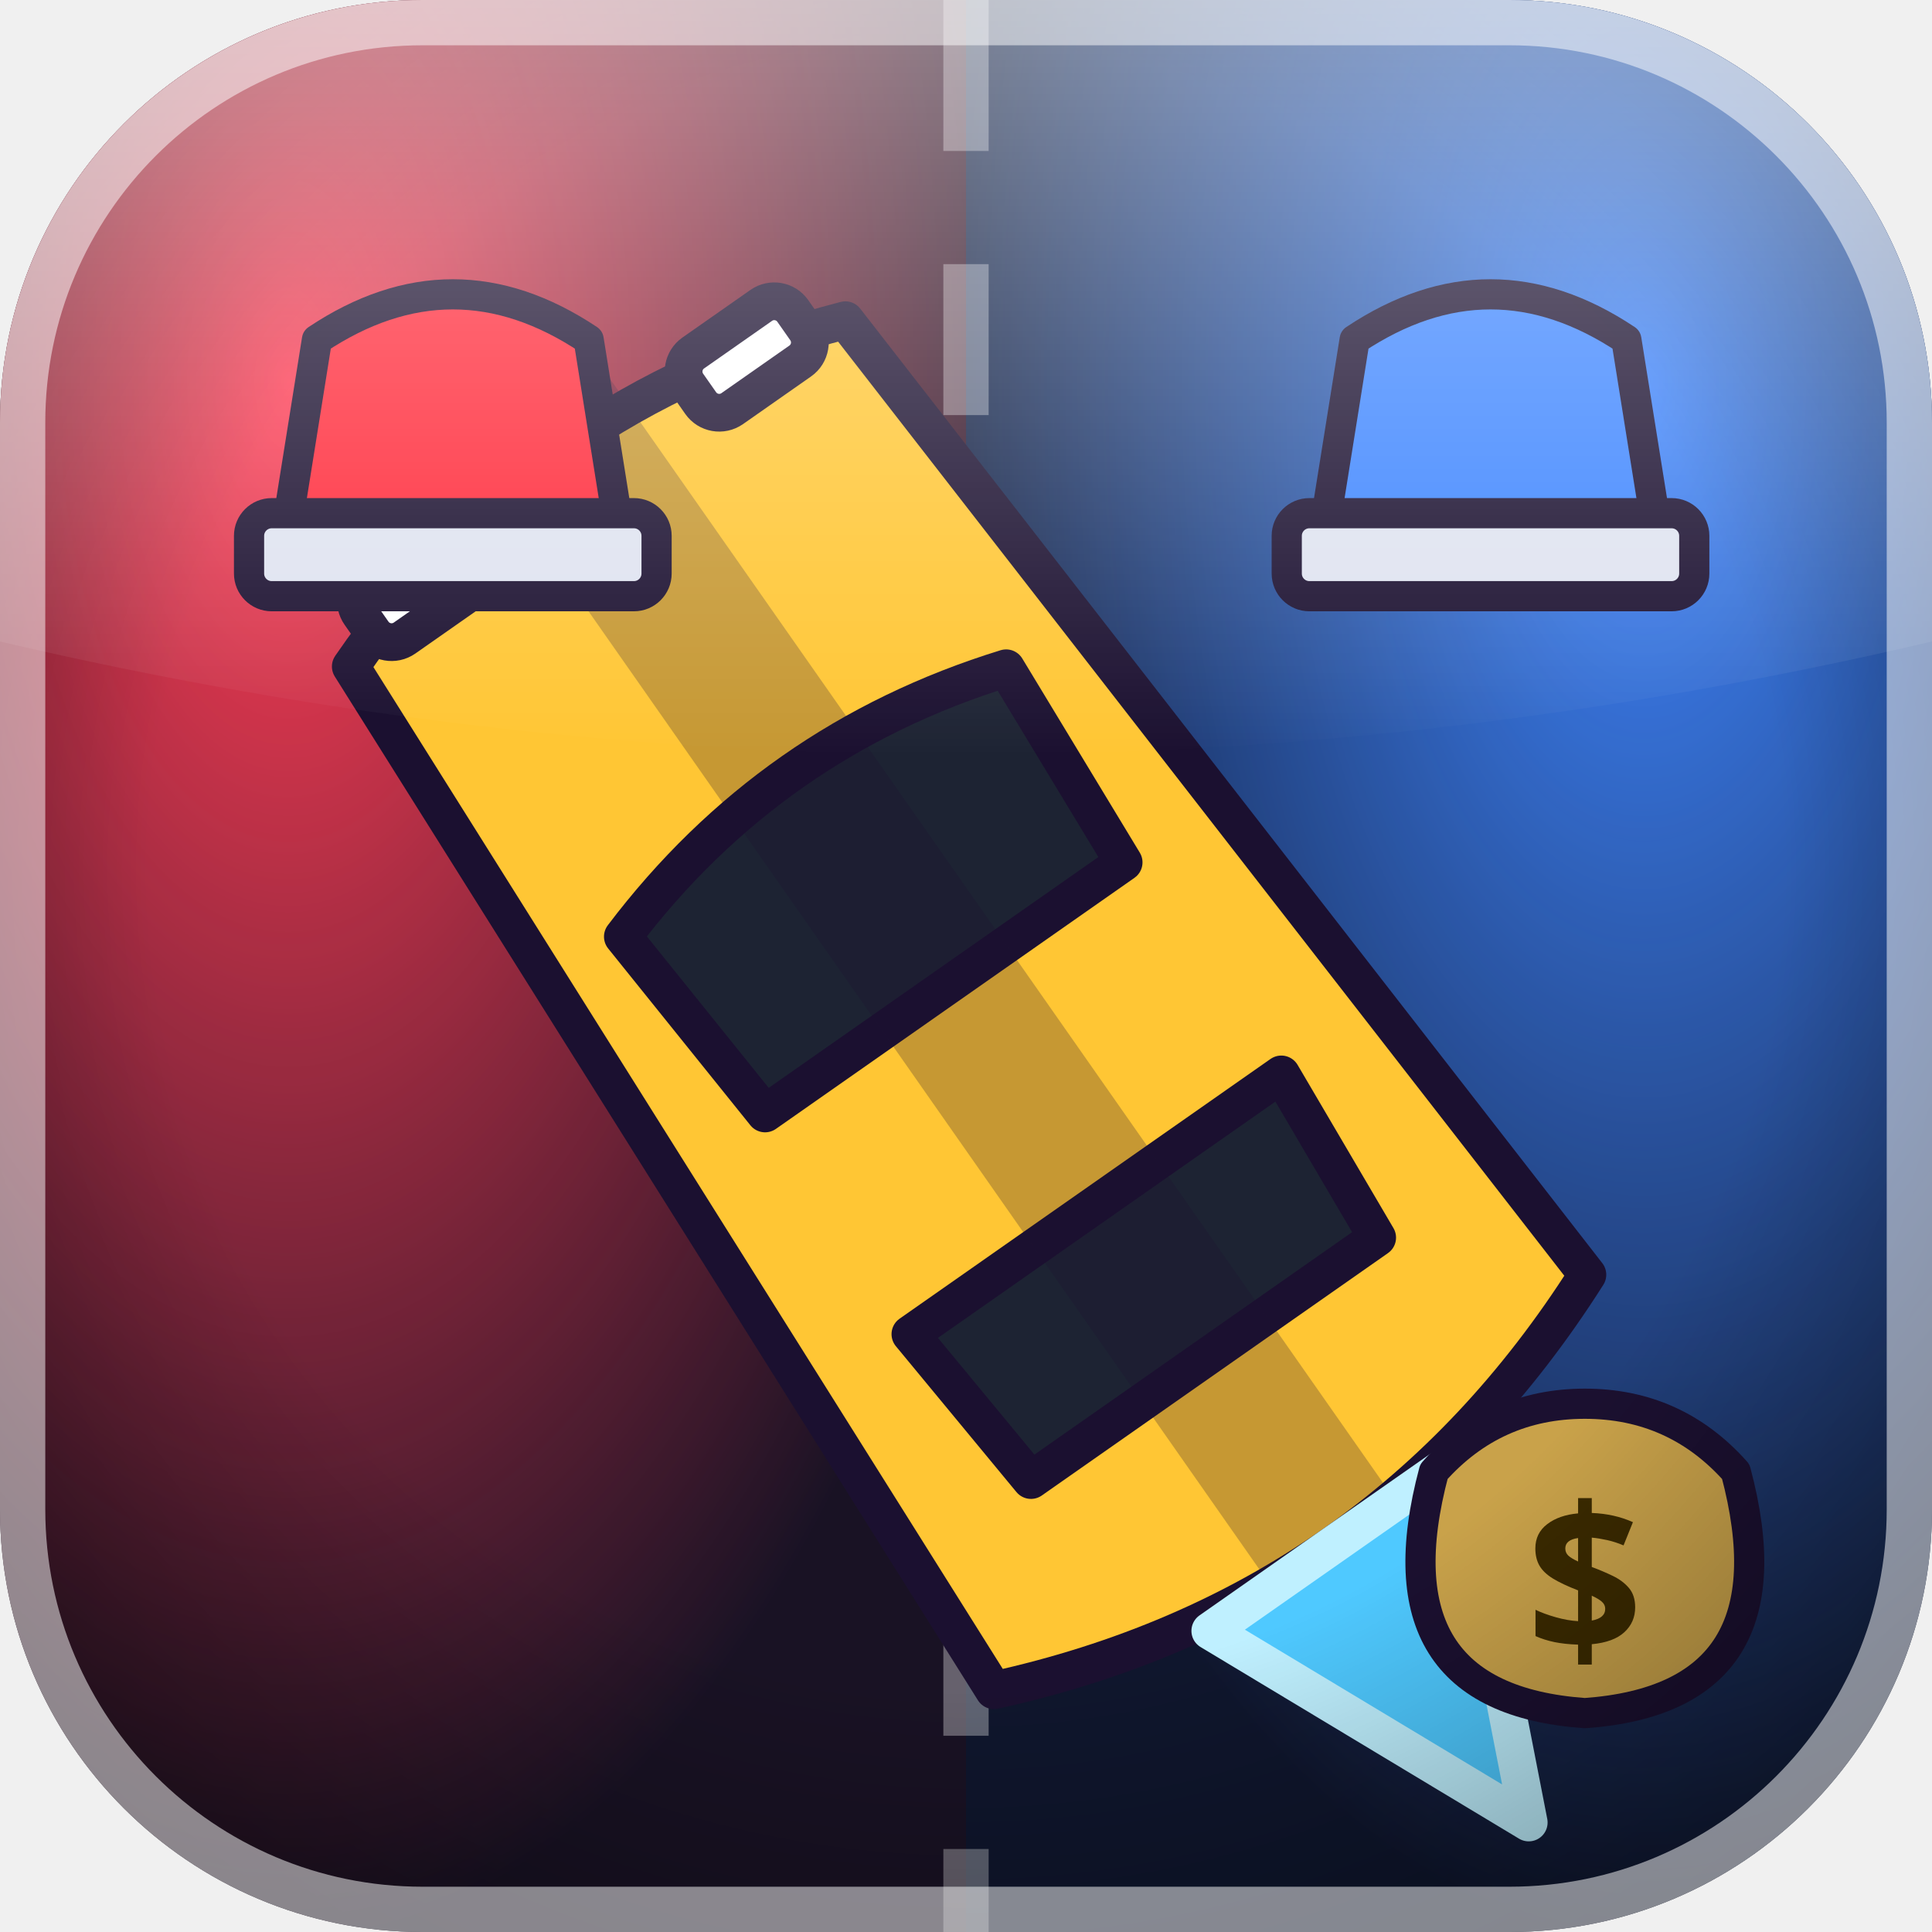
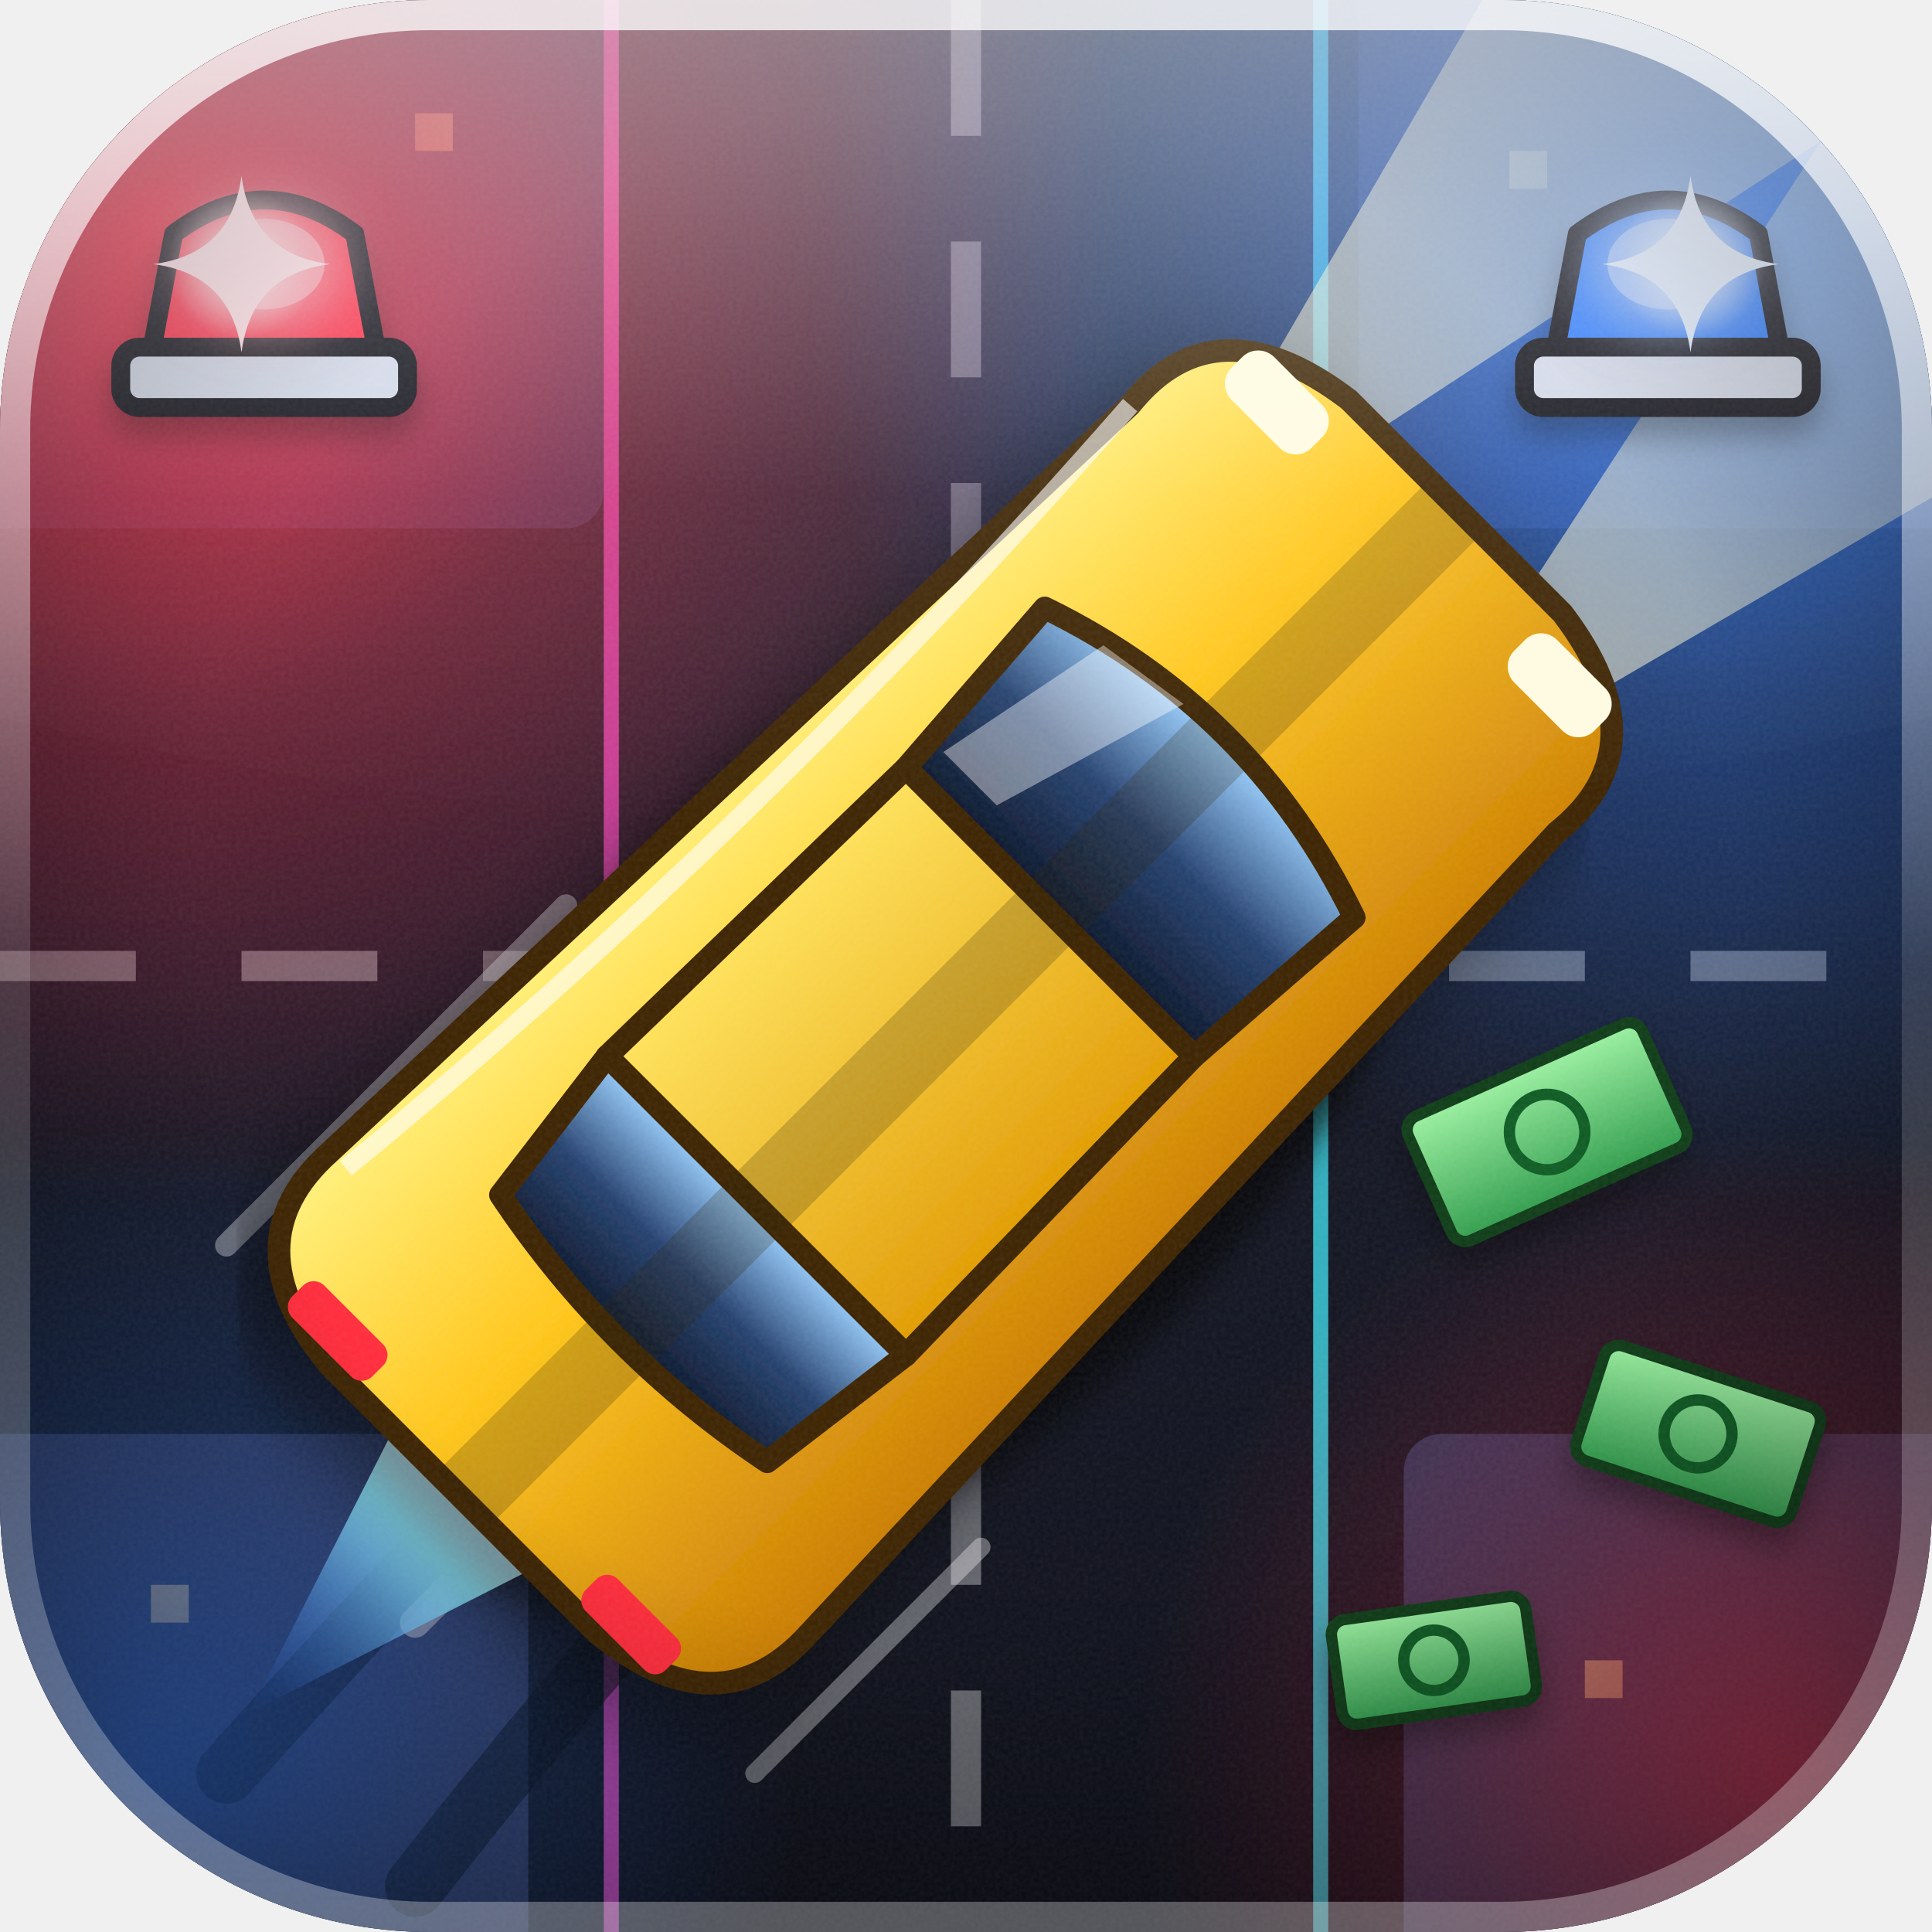
<svg xmlns="http://www.w3.org/2000/svg" viewBox="0 0 512 512">
  <defs>
    <clipPath id="sq">
-       <rect width="512" height="512" rx="112" />
+       <rect width="512" height="512" rx="114" />
    </clipPath>
+     <filter id="sh" x="-30%" y="-30%" width="160%" height="160%">
+       <feDropShadow dx="0" dy="12" stdDeviation="10" flood-color="#000" flood-opacity=".45" />
+     </filter>
+     <filter id="sh2" x="-30%" y="-30%" width="160%" height="160%">
+       <feDropShadow dx="0" dy="5" stdDeviation="4" flood-color="#000" flood-opacity=".35" />
+     </filter>
+     <filter id="glow" x="-80%" y="-80%" width="260%" height="260%">
+       <feGaussianBlur stdDeviation="9" result="b" />
+       <feMerge>
+         <feMergeNode in="b" />
+         <feMergeNode in="b" />
+         <feMergeNode in="SourceGraphic" />
+       </feMerge>
+     </filter>
+     <filter id="blur" x="-50%" y="-50%" width="200%" height="200%">
+       <feGaussianBlur stdDeviation="14" />
+     </filter>
+     <filter id="blur4" x="-50%" y="-50%" width="200%" height="200%">
+       <feGaussianBlur stdDeviation="4" />
+     </filter>
+     <filter id="grain" x="0" y="0" width="100%" height="100%">
+       <feTurbulence type="fractalNoise" baseFrequency=".85" numOctaves="2" seed="7" />
+       <feColorMatrix values="0 0 0 0 1  0 0 0 0 1  0 0 0 0 1  0 0 0 .07 0" />
+     </filter>
    <linearGradient id="gloss" x1="0" y1="0" x2="0" y2="1">
-       <stop offset="0" stop-color="#fff" stop-opacity=".45" />
+       <stop offset="0" stop-color="#fff" stop-opacity=".42" />
+       <stop offset=".6" stop-color="#fff" stop-opacity=".06" />
      <stop offset="1" stop-color="#fff" stop-opacity="0" />
    </linearGradient>
-     <radialGradient id="vig" cx="50%" cy="45%" r="70%">
-       <stop offset=".6" stop-color="#000" stop-opacity="0" />
-       <stop offset="1" stop-color="#000" stop-opacity=".45" />
+     <radialGradient id="vig" cx=".5" cy=".45" r=".72">
+       <stop offset=".55" stop-color="#000" stop-opacity="0" />
+       <stop offset="1" stop-color="#000" stop-opacity=".5" />
    </radialGradient>
-     <radialGradient id="red" cx="30%" cy="20%" r="80%">
-       <stop offset="0" stop-color="#ff3d55" />
-       <stop offset="1" stop-color="#ff3d55" stop-opacity=".05" />
+     <linearGradient id="rim" x1="0" y1="0" x2="0" y2="1">
+       <stop offset="0" stop-color="#fff" stop-opacity=".75" />
+       <stop offset=".5" stop-color="#fff" stop-opacity=".12" />
+       <stop offset="1" stop-color="#fff" stop-opacity=".3" />
+     </linearGradient>
+     <radialGradient id="spark">
+       <stop offset="0" stop-color="#fff" />
+       <stop offset=".3" stop-color="#fff" stop-opacity=".8" />
+       <stop offset="1" stop-color="#fff" stop-opacity="0" />
    </radialGradient>
-     <radialGradient id="blue" cx="70%" cy="20%" r="80%">
-       <stop offset="0" stop-color="#3f86ff" />
-       <stop offset="1" stop-color="#3f86ff" stop-opacity=".05" />
+     <linearGradient id="asph" x1="0" y1="0" x2="0" y2="1">
+       <stop offset="0" stop-color="#1e2234" />
+       <stop offset="1" stop-color="#0a0c16" />
+     </linearGradient>
+     <radialGradient id="red" cx="0.5" cy="0.5" r="0.5">
+       <stop offset="0" stop-color="#ff2a44" stop-opacity="0.95" />
+       <stop offset="0.5" stop-color="#ff2a44" stop-opacity="0.35" />
+       <stop offset="1" stop-color="#ff2a44" stop-opacity="0" />
    </radialGradient>
+     <radialGradient id="blue" cx="0.5" cy="0.5" r="0.5">
+       <stop offset="0" stop-color="#2a7aff" stop-opacity="0.95" />
+       <stop offset="0.5" stop-color="#2a7aff" stop-opacity="0.35" />
+       <stop offset="1" stop-color="#2a7aff" stop-opacity="0" />
+     </radialGradient>
+     <linearGradient id="body" x1="0" y1="0" x2="1" y2="0">
+       <stop offset="0" stop-color="#fff07a" />
+       <stop offset="0.4" stop-color="#ffc61a" />
+       <stop offset="1" stop-color="#c87a00" />
+     </linearGradient>
+     <linearGradient id="roof" x1="0" y1="0" x2="1" y2="0">
+       <stop offset="0" stop-color="#ffe25a" />
+       <stop offset="1" stop-color="#e09a00" />
+     </linearGradient>
+     <linearGradient id="glass" x1="0" y1="0" x2="0" y2="1">
+       <stop offset="0" stop-color="#9ad0ff" />
+       <stop offset="0.5" stop-color="#24406e" />
+       <stop offset="1" stop-color="#0a1428" />
+     </linearGradient>
+     <linearGradient id="beamv" x1="0" y1="1" x2="0" y2="0">
+       <stop offset="0" stop-color="#fff8d0" stop-opacity="0.55" />
+       <stop offset="1" stop-color="#fff8d0" stop-opacity="0" />
+     </linearGradient>
+     <linearGradient id="flame" x1="0" y1="0" x2="0" y2="1">
+       <stop offset="0" stop-color="#ffffff" />
+       <stop offset="0.3" stop-color="#8ae8ff" />
+       <stop offset="1" stop-color="#2a6aff" stop-opacity="0" />
+     </linearGradient>
+     <linearGradient id="bill" x1="0" y1="0" x2="0" y2="1">
+       <stop offset="0" stop-color="#9af0a0" />
+       <stop offset="1" stop-color="#2e9a4a" />
+     </linearGradient>
  </defs>
  <g clip-path="url(#sq)">
-     <rect width="512" height="512" fill="#0d1022" />
-     <rect width="256" height="512" fill="url(#red)" />
-     <rect x="256" width="256" height="512" fill="url(#blue)" />
-     <g stroke="#ffffff55" stroke-width="12" stroke-dasharray="40 30">
+     <rect width="512" height="512" fill="url(#asph)" />
+     <g fill="#2a3050">
+       <rect x="-10" y="-10" width="170" height="150" rx="10" />
+       <rect x="360" y="-10" width="170" height="150" rx="10" />
+       <rect x="-10" y="380" width="150" height="150" rx="10" />
+       <rect x="372" y="380" width="150" height="150" rx="10" />
+     </g>
+     <g fill="#ffd58c" opacity=".55">
+       <rect x="20" y="20" width="10" height="10" />
+       <rect x="60" y="60" width="10" height="10" />
+       <rect x="110" y="30" width="10" height="10" />
+       <rect x="400" y="40" width="10" height="10" />
+       <rect x="450" y="90" width="10" height="10" />
+       <rect x="40" y="420" width="10" height="10" />
+       <rect x="420" y="440" width="10" height="10" />
+     </g>
+     <rect x="160" y="0" width="4" height="512" fill="#ff4fd8" opacity=".7" />
+     <rect x="348" y="0" width="4" height="512" fill="#3ff0ff" opacity=".7" />
+     <g stroke="#fff" stroke-width="8" stroke-dasharray="36 28" opacity=".35">
      <path d="M256 0 V512" />
+       <path d="M0 256 H512" />
    </g>
-     <g transform="translate(256 270) rotate(-35)" stroke="#1b1030" stroke-width="10" stroke-linejoin="round" stroke-linecap="round">
-       <path d="M-80 -170 Q0 -200 80 -170 L96 150 Q0 190 -96 150 Z" fill="#ffc634" />
-       <path d="M-62 -70 Q0 -90 62 -70 L58 -10 L-58 -10 Z" fill="#1d2333" />
-       <path d="M-60 60 L60 60 L56 110 L-56 110 Z" fill="#1d2333" />
-       <rect x="-20" y="-200" width="40" height="390" fill="#1b1030" opacity=".25" stroke-width="0" />
-       <rect x="-70" y="-186" width="34" height="18" rx="6" fill="#fff" />
-       <rect x="36" y="-186" width="34" height="18" rx="6" fill="#fff" />
-       <path d="M-40 170 L0 260 L40 170 Z" fill="#4fc9ff" stroke="#bff0ff" />
+     <g stroke="#000" stroke-width="16" fill="none" opacity=".55" stroke-linecap="round">
+       <path d="M60 470 Q140 380 200 330" />
+       <path d="M110 500 Q180 410 236 360" />
    </g>
-     <g transform="translate(120 110)" stroke="#1b1030" stroke-width="8" stroke-linejoin="round" stroke-linecap="round">
-       <path d="M-44 30 L-36 -20 Q0 -44 36 -20 L44 30 Z" fill="#ff2a3a" />
-       <rect x="-54" y="26" width="108" height="22" rx="6" fill="#dfe3f0" />
+     <circle cx="40" cy="60" r="260" fill="url(#red)" />
+     <circle cx="472" cy="60" r="260" fill="url(#blue)" />
+     <circle cx="40" cy="470" r="170" fill="url(#blue)" opacity=".6" />
+     <circle cx="472" cy="470" r="170" fill="url(#red)" opacity=".6" />
+     <g transform="translate(250 270) rotate(45)">
+       <path d="M-62 -186 L-150 -520 L40 -520 L-30 -186 Z" fill="url(#beamv)" />
+       <path d="M30 -186 L-40 -520 L150 -520 L62 -186 Z" fill="url(#beamv)" />
    </g>
-     <g transform="translate(395 110)" stroke="#1b1030" stroke-width="8" stroke-linejoin="round" stroke-linecap="round">
-       <path d="M-44 30 L-36 -20 Q0 -44 36 -20 L44 30 Z" fill="#3f86ff" />
-       <rect x="-54" y="26" width="108" height="22" rx="6" fill="#dfe3f0" />
+     <g stroke="#fff" stroke-linecap="round" opacity=".35">
+       <path d="M60 330 L150 240" stroke-width="6" />
+       <path d="M110 430 L190 350" stroke-width="8" />
+       <path d="M200 470 L260 410" stroke-width="5" />
    </g>
-     <g transform="translate(420 420)" stroke="#1b1030" stroke-width="8" stroke-linejoin="round" stroke-linecap="round">
-       <path d="M-40 -30 Q-56 30 0 34 Q56 30 40 -30 Q24 -48 0 -48 Q-24 -48 -40 -30 Z" fill="#c9a24a" />
-       <text x="0" y="18" text-anchor="middle" font-family="sans-serif" font-weight="900" font-size="54" fill="#3b2a00" stroke="none">$</text>
+     <g transform="translate(250 270) rotate(45)">
+       <ellipse cx="6" cy="14" rx="92" ry="178" fill="#000" opacity=".6" filter="url(#blur4)" />
+       <path d="M-30 168 L0 260 L30 168 Z" fill="url(#flame)" />
+       <g filter="url(#sh)" stroke="#3a2400" stroke-width="6" stroke-linejoin="round">
+         <path d="M-80 -150 Q-84 -186 -40 -192 L40 -192 Q84 -186 80 -150 L90 140 Q92 176 50 180 L-50 180 Q-92 176 -90 140 Z" fill="url(#body)" />
+         <path d="M-58 -96 Q0 -116 58 -96 L54 -40 L-54 -40 Z" fill="url(#glass)" />
+         <path d="M-54 -40 L54 -40 L56 70 L-56 70 Z" fill="url(#roof)" />
+         <path d="M-56 70 L56 70 L50 116 Q0 126 -50 116 Z" fill="url(#glass)" />
+       </g>
+       <path d="M-40 -100 L-14 -104 L-30 -50 L-50 -50 Z" fill="#fff" opacity=".4" />
+       <rect x="-10" y="-190" width="20" height="370" fill="#2a1a00" opacity=".22" />
+       <rect x="-68" y="-186" width="30" height="16" rx="6" fill="#fffbe0" />
+       <rect x="38" y="-186" width="30" height="16" rx="6" fill="#fffbe0" />
+       <rect x="-70" y="166" width="30" height="12" rx="4" fill="#ff2a3a" />
+       <rect x="40" y="166" width="30" height="12" rx="4" fill="#ff2a3a" />
+       <path d="M-80 -150 Q-70 0 -84 140" fill="none" stroke="#fff" stroke-width="5" opacity=".6" />
    </g>
+     <g filter="url(#sh2)" stroke="#0a3a14" stroke-width="3">
+       <g transform="translate(410 300) rotate(-24)">
+         <rect x="-34" y="-18" width="68" height="36" rx="4" fill="url(#bill)" />
+         <circle r="10" fill="none" stroke="#0a5a24" />
+       </g>
+       <g transform="translate(450 380) rotate(18)">
+         <rect x="-30" y="-16" width="60" height="32" rx="4" fill="url(#bill)" />
+         <circle r="9" fill="none" stroke="#0a5a24" />
+       </g>
+       <g transform="translate(380 440) rotate(-8)">
+         <rect x="-26" y="-14" width="52" height="28" rx="4" fill="url(#bill)" />
+         <circle r="8" fill="none" stroke="#0a5a24" />
+       </g>
+     </g>
+     <g filter="url(#sh2)" stroke="#0a0c16" stroke-width="5" stroke-linejoin="round">
+       <g transform="translate(70 76)">
+         <path d="M-30 18 L-24 -14 Q0 -32 24 -14 L30 18 Z" fill="#ff2a44" />
+         <rect x="-38" y="16" width="76" height="16" rx="5" fill="#d0d6e6" />
+       </g>
+       <g transform="translate(442 76)">
+         <path d="M-30 18 L-24 -14 Q0 -32 24 -14 L30 18 Z" fill="#2a7aff" />
+         <rect x="-38" y="16" width="76" height="16" rx="5" fill="#d0d6e6" />
+       </g>
+     </g>
+     <g filter="url(#glow)" opacity=".9">
+       <ellipse cx="70" cy="70" rx="16" ry="12" fill="#ffb0bc" />
+       <ellipse cx="442" cy="70" rx="16" ry="12" fill="#b0ccff" />
+     </g>
+     <g transform="translate(64 70) scale(0.9)">
+       <circle r="22" fill="url(#spark)" opacity=".7" />
+       <path d="M0 -26 Q3 -3 26 0 Q3 3 0 26 Q-3 3 -26 0 Q-3 -3 0 -26 Z" fill="#ffe0e6" />
+     </g>
+     <g transform="translate(448 70) scale(0.9)">
+       <circle r="22" fill="url(#spark)" opacity=".7" />
+       <path d="M0 -26 Q3 -3 26 0 Q3 3 0 26 Q-3 3 -26 0 Q-3 -3 0 -26 Z" fill="#e0ecff" />
+     </g>
+     <rect width="512" height="512" filter="url(#grain)" />
    <rect width="512" height="512" fill="url(#vig)" />
-     <path d="M0 0 H512 V170 Q256 230 0 170 Z" fill="url(#gloss)" />
+     <path d="M0 0 H512 V190 Q256 250 0 190 Z" fill="url(#gloss)" />
  </g>
-   <rect x="6" y="6" width="500" height="500" rx="106" fill="none" stroke="#ffffff" stroke-opacity=".5" stroke-width="12" />
+   <rect x="4" y="4" width="504" height="504" rx="110" fill="none" stroke="url(#rim)" stroke-width="8" />
</svg>
